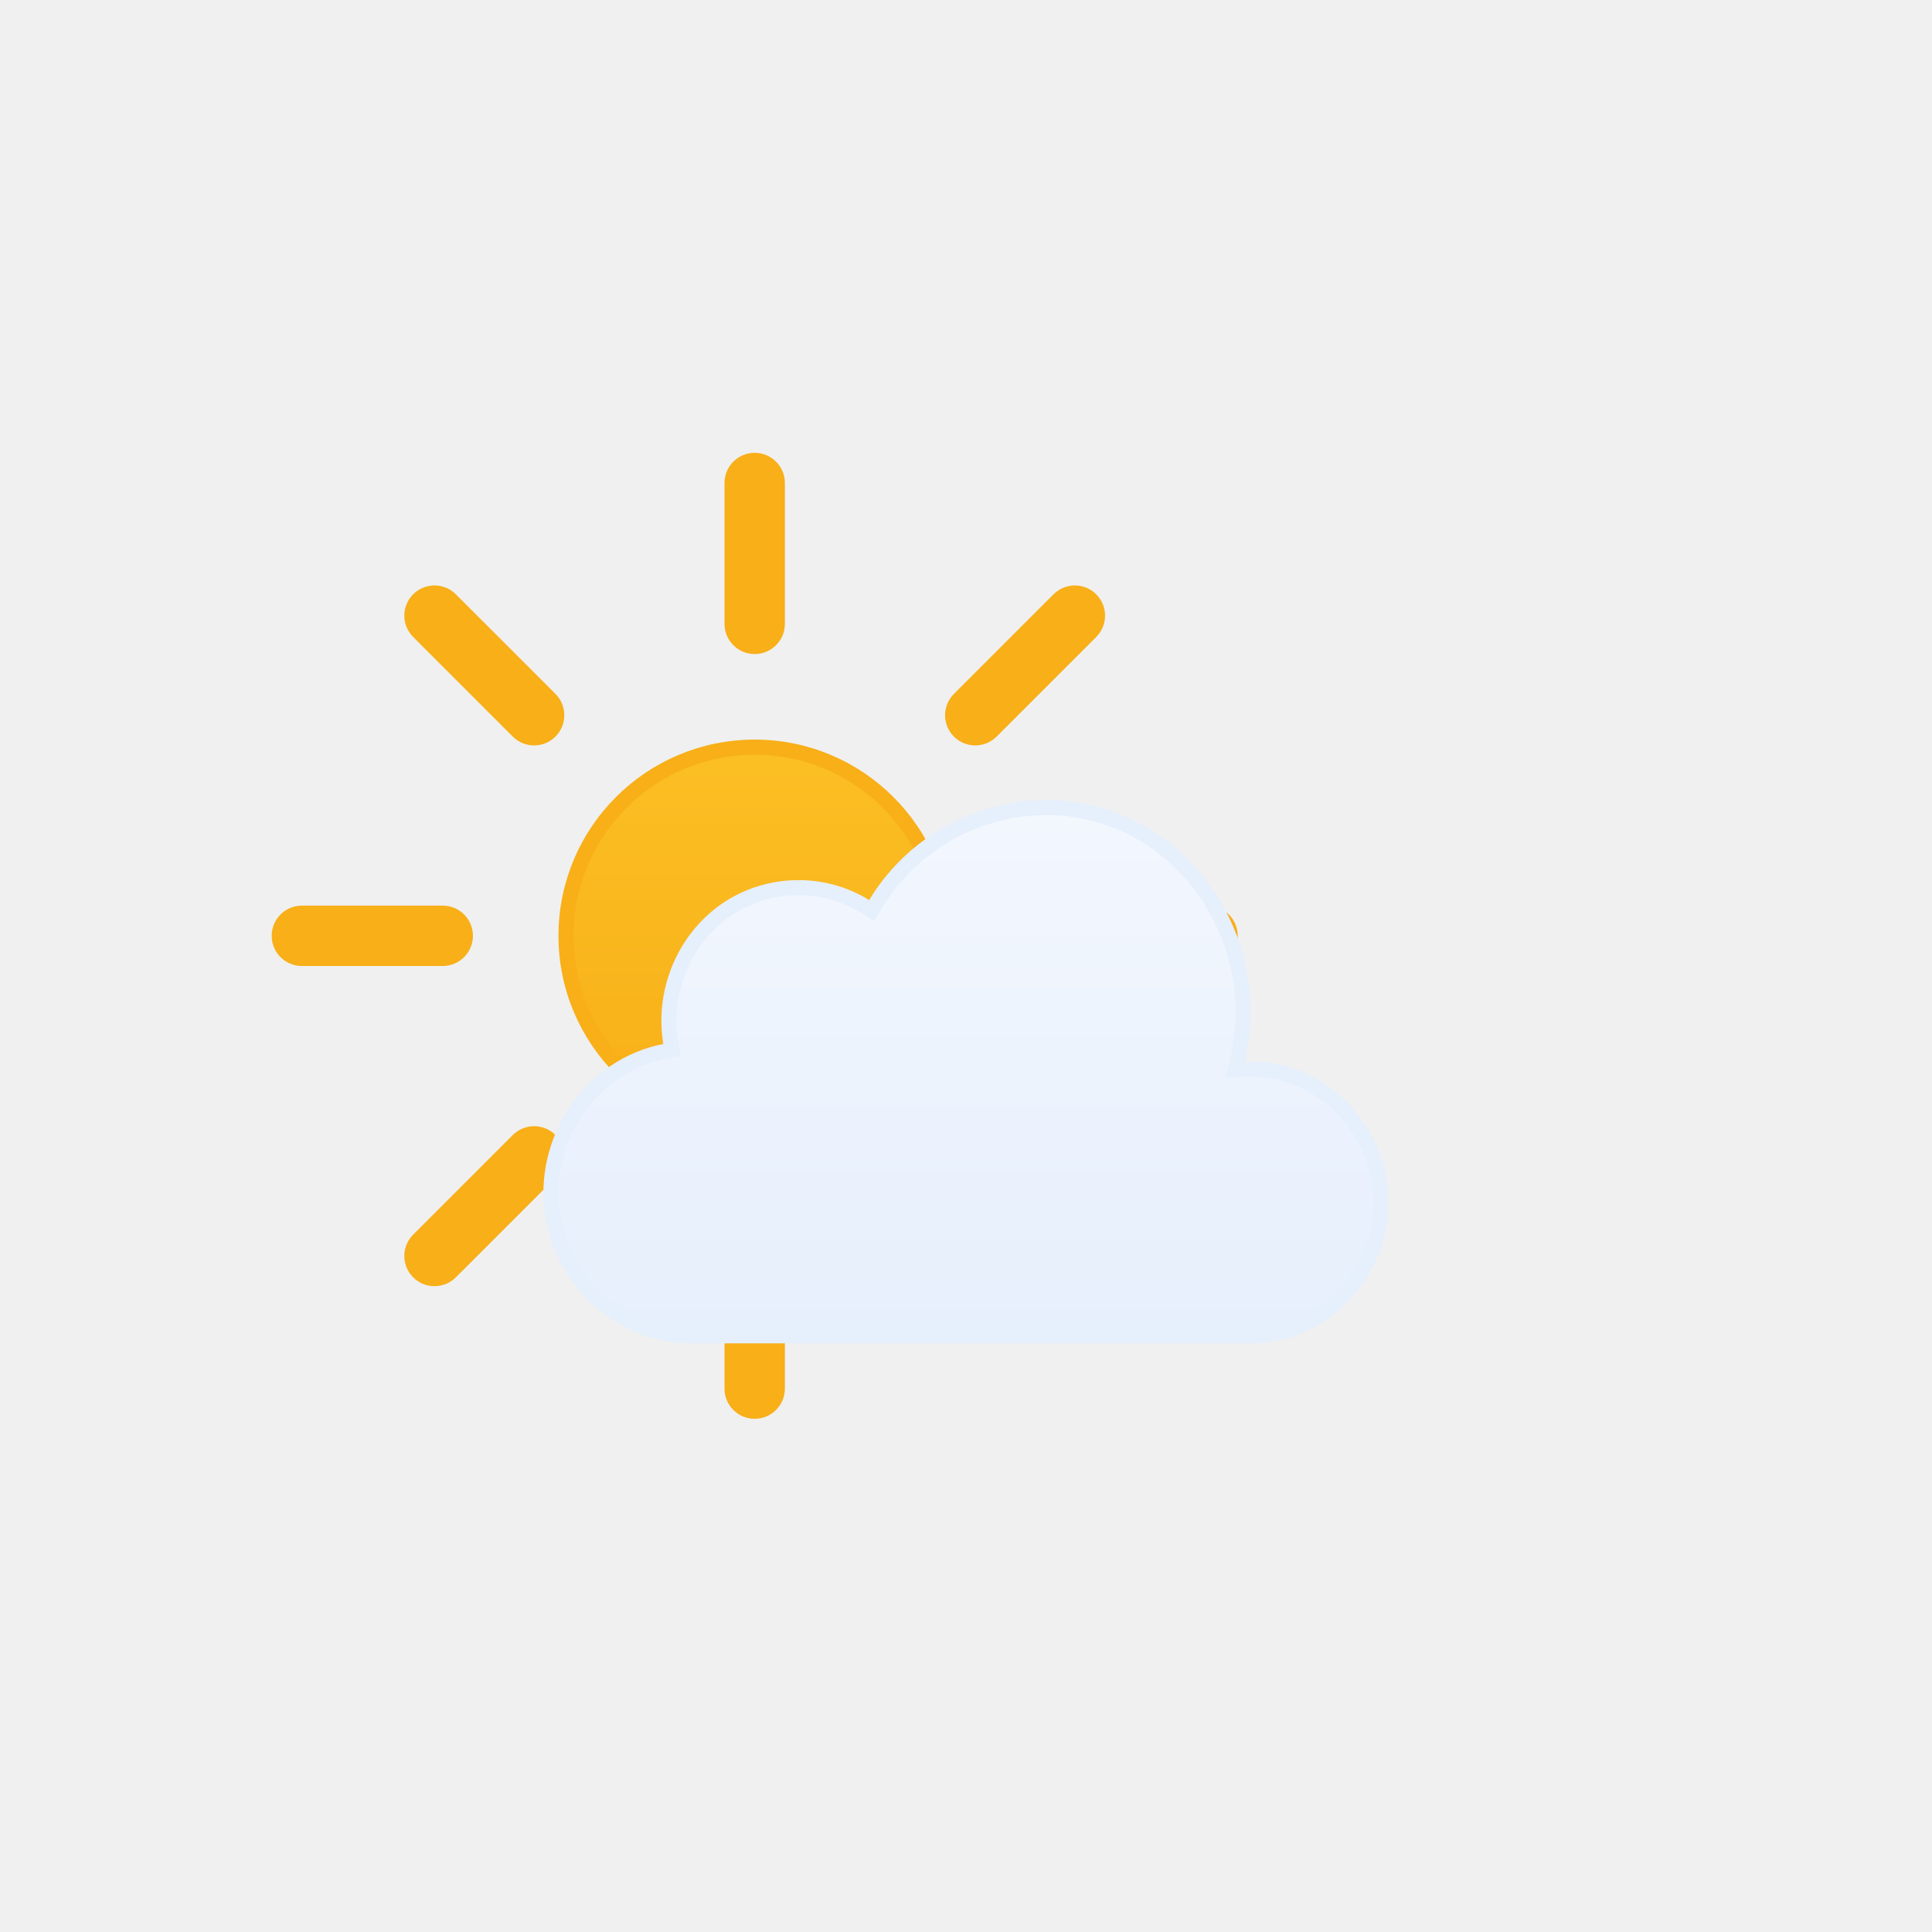
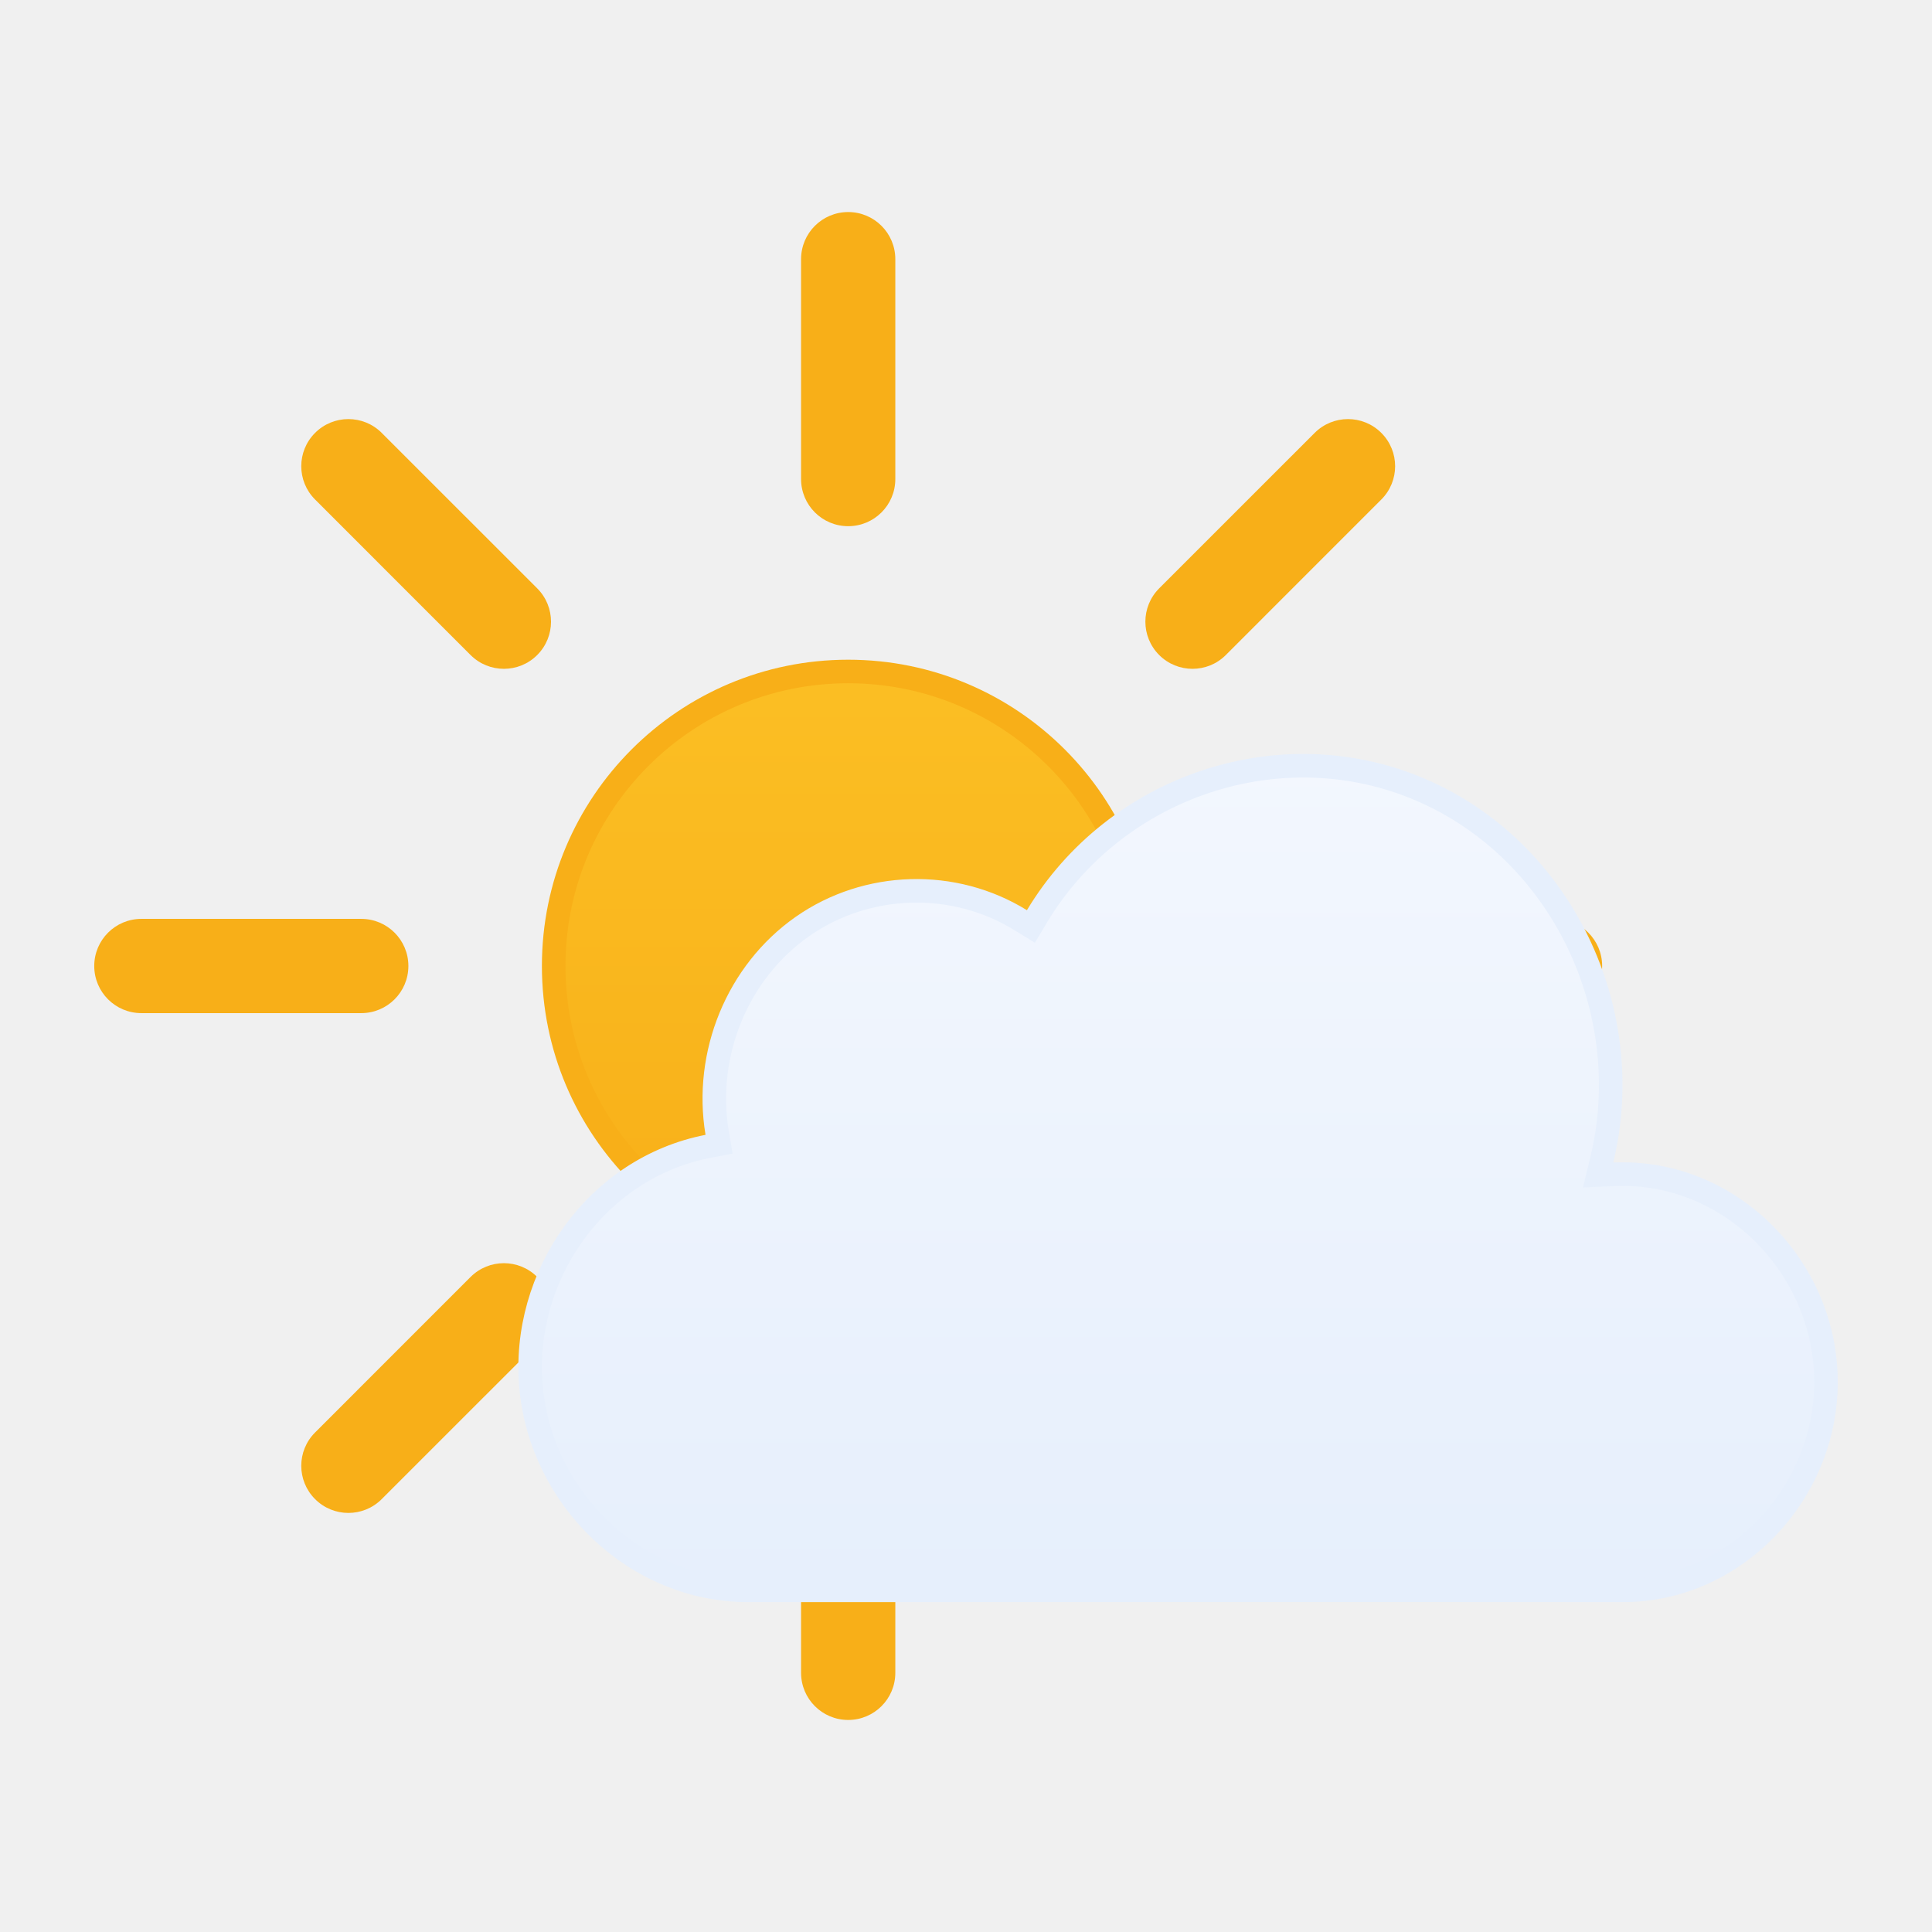
- <svg xmlns="http://www.w3.org/2000/svg" viewBox="0 0 128 128" fill="none">
+ <svg xmlns="http://www.w3.org/2000/svg" viewBox="14 21 82 82" fill="none">
  <g id="mostly-clear-day" clip-path="url(#clip0_1858_8340)">
    <g id="Sky">
      <g id="Sun">
        <circle id="Core" cx="50" cy="62" r="12.5" fill="url(#paint0_linear_1858_8340)" stroke="#F8AF18" />
        <g id="Rays">
          <path d="M48 32C48 30.895 48.895 30 50 30C51.105 30 52 30.895 52 32V41.333C52 42.438 51.105 43.333 50 43.333C48.895 43.333 48 42.438 48 41.333V32Z" fill="#F8AF18" />
          <path d="M69.799 39.373C70.58 38.592 71.846 38.592 72.627 39.373C73.409 40.154 73.409 41.42 72.627 42.201L66.028 48.801C65.247 49.582 63.98 49.582 63.199 48.801C62.418 48.02 62.418 46.753 63.199 45.972L69.799 39.373Z" fill="#F8AF18" />
          <path d="M80 60C81.105 60 82 60.895 82 62C82 63.105 81.105 64 80 64H70.667C69.562 64 68.667 63.105 68.667 62C68.667 60.895 69.562 60 70.667 60H80Z" fill="#F8AF18" />
          <path d="M72.627 81.799C73.409 82.58 73.409 83.846 72.627 84.627C71.846 85.409 70.58 85.409 69.799 84.627L63.199 78.028C62.418 77.247 62.418 75.98 63.199 75.199C63.98 74.418 65.247 74.418 66.028 75.199L72.627 81.799Z" fill="#F8AF18" />
          <path d="M48 82.667C48 81.562 48.895 80.667 50 80.667C51.105 80.667 52 81.562 52 82.667V92C52 93.105 51.105 94 50 94C48.895 94 48 93.105 48 92V82.667Z" fill="#F8AF18" />
          <path d="M33.972 75.199C34.753 74.418 36.02 74.418 36.801 75.199C37.582 75.98 37.582 77.247 36.801 78.028L30.201 84.627C29.42 85.409 28.154 85.409 27.373 84.627C26.591 83.846 26.591 82.58 27.373 81.799L33.972 75.199Z" fill="#F8AF18" />
          <path d="M29.333 60C30.438 60 31.333 60.895 31.333 62C31.333 63.105 30.438 64 29.333 64H20C18.895 64 18 63.105 18 62C18 60.895 18.895 60 20 60H29.333Z" fill="#F8AF18" />
          <path d="M36.801 45.972C37.582 46.753 37.582 48.02 36.801 48.801C36.02 49.582 34.753 49.582 33.972 48.801L27.373 42.201C26.591 41.42 26.591 40.154 27.373 39.373C28.154 38.592 29.42 38.592 30.201 39.373L36.801 45.972Z" fill="#F8AF18" />
        </g>
      </g>
      <g id="Clouds">
        <g id="Cloud">
          <path id="Cloud_2" d="M58.014 59.889C61.336 54.36 68.365 51.968 74.308 54.525C80.292 57.1 83.514 63.917 81.986 70.223L81.83 70.87L82.495 70.841C87.41 70.62 91.5 74.771 91.5 79.66C91.499 84.397 87.645 88.499 82.883 88.499C70.512 88.488 58.136 88.5 45.767 88.5C40.983 88.501 36.977 84.631 36.541 79.888C36.104 75.136 39.337 70.571 44.041 69.657L44.518 69.564L44.438 69.084C43.88 65.747 45.291 62.258 48.063 60.32C50.798 58.409 54.486 58.301 57.323 60.057L57.754 60.322L58.014 59.889Z" fill="url(#paint1_linear_1858_8340)" stroke="#E6EFFC" stroke-miterlimit="10" />
        </g>
      </g>
    </g>
  </g>
  <defs>
    <linearGradient id="paint0_linear_1858_8340" x1="50" y1="49" x2="50" y2="75" gradientUnits="userSpaceOnUse">
      <stop stop-color="#FBBF24" />
      <stop offset="1" stop-color="#F8AF18" />
    </linearGradient>
    <linearGradient id="paint1_linear_1858_8340" x1="64.001" y1="53" x2="64.001" y2="89" gradientUnits="userSpaceOnUse">
      <stop stop-color="#F3F7FE" />
      <stop offset="1" stop-color="#E6EFFC" />
    </linearGradient>
    <clipPath id="clip0_1858_8340">
      <rect width="128" height="128" fill="white" />
    </clipPath>
  </defs>
</svg>
